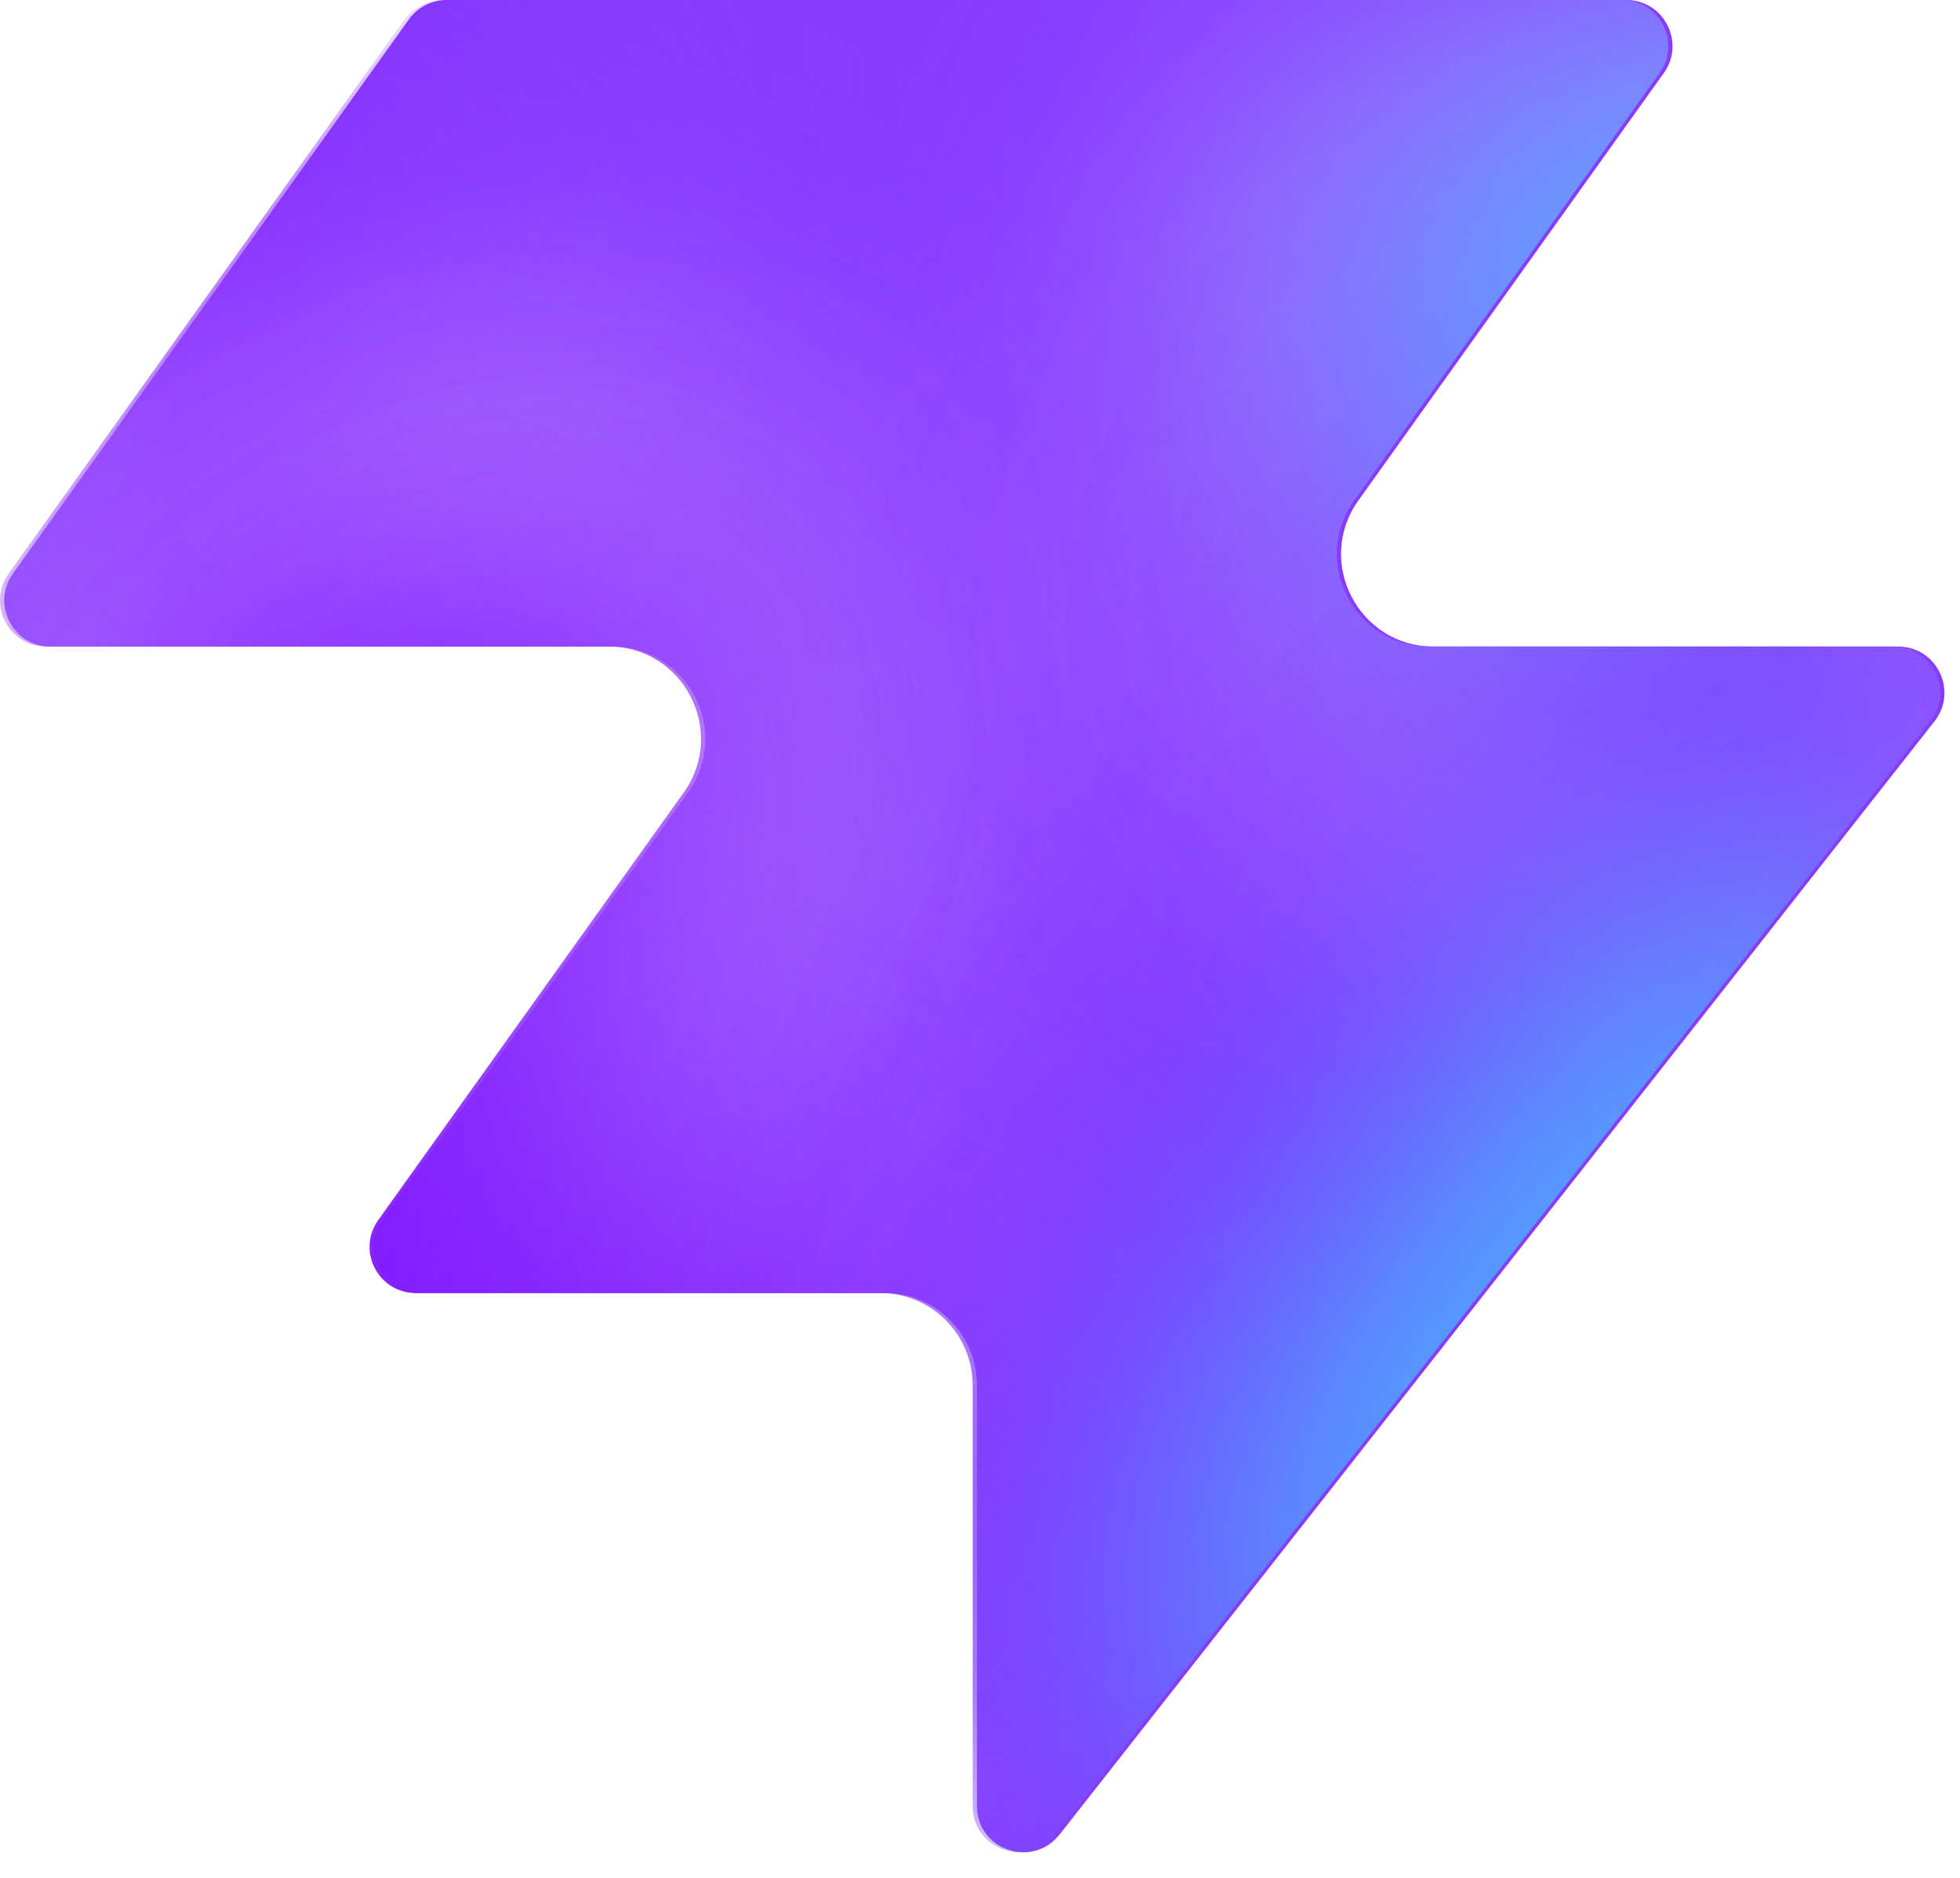
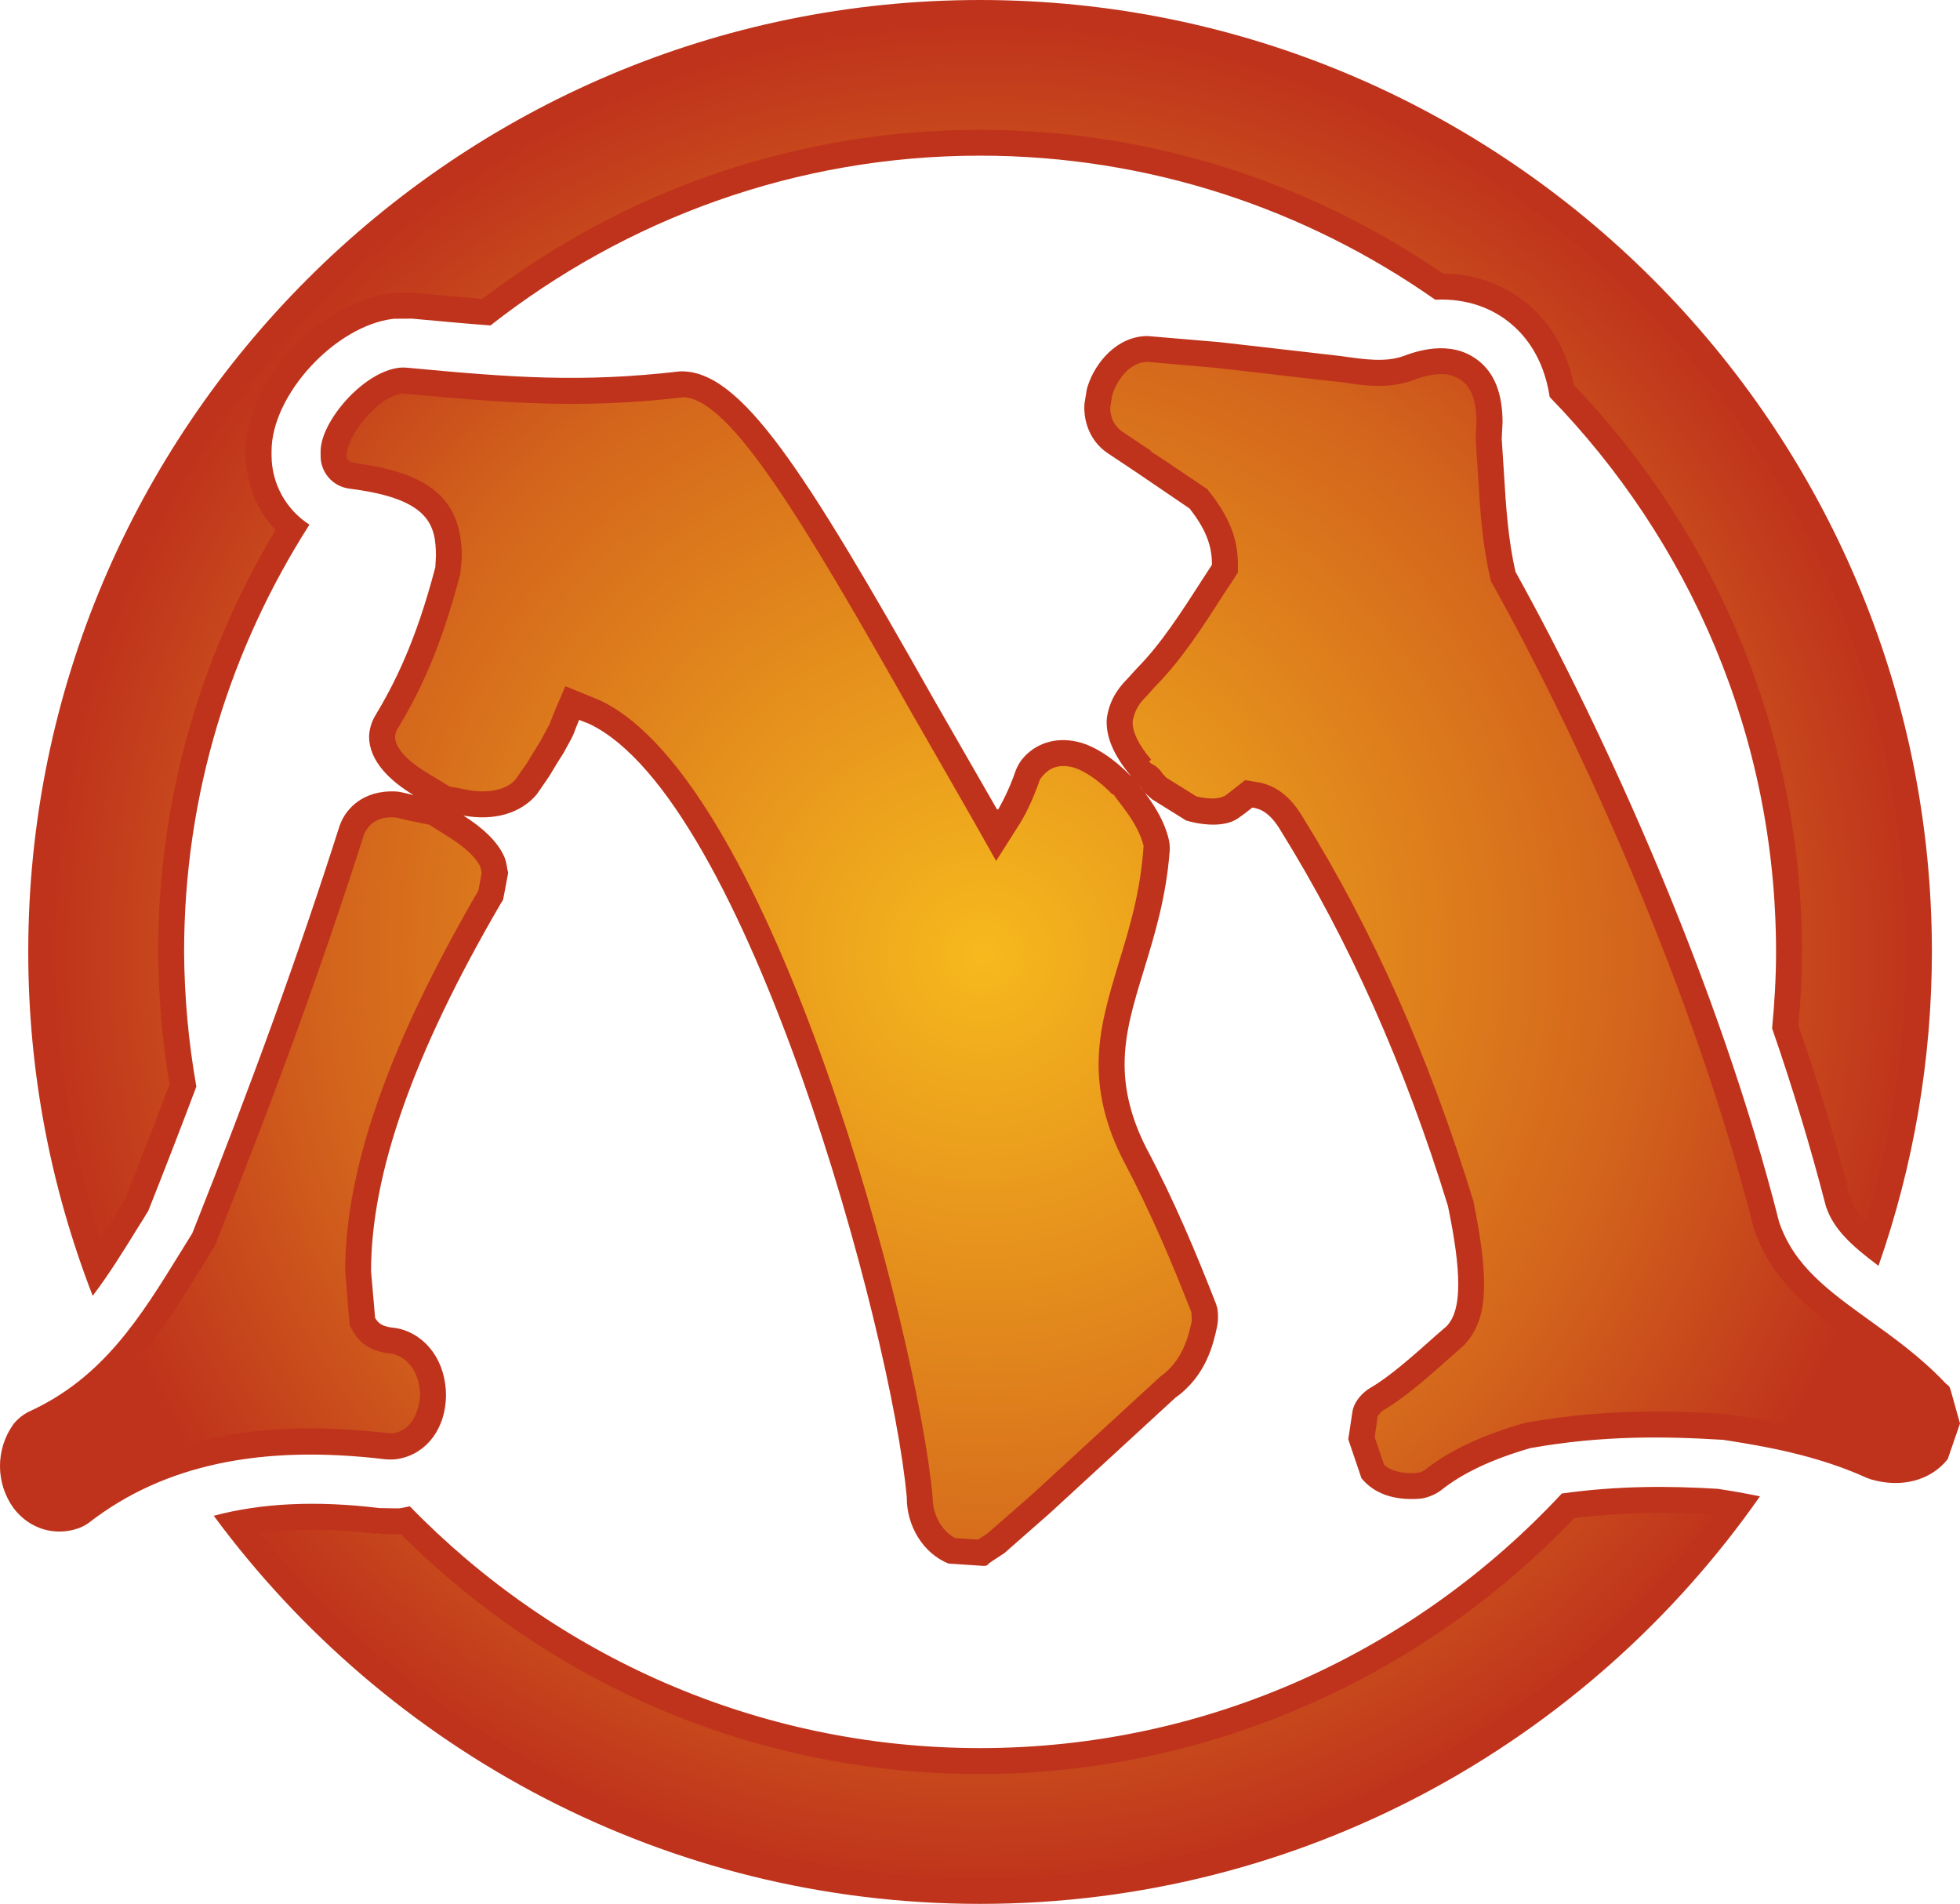
- <svg xmlns="http://www.w3.org/2000/svg" width="48" height="46" fill="none" viewBox="0 0 48 46">
-   <path fill="#863bff" d="M25.946 44.938c-.664.845-2.021.375-2.021-.698V33.937a2.26 2.26 0 0 0-2.262-2.262H10.287c-.92 0-1.456-1.04-.92-1.788l7.48-10.471c1.07-1.497 0-3.578-1.842-3.578H1.237c-.92 0-1.456-1.04-.92-1.788L10.013.474c.214-.297.556-.474.92-.474h28.894c.92 0 1.456 1.04.92 1.788l-7.48 10.471c-1.07 1.498 0 3.579 1.842 3.579h11.377c.943 0 1.473 1.088.89 1.83L25.947 44.94z" style="fill:#863bff;fill:color(display-p3 .525 .23 1);fill-opacity:1" />
-   <mask id="a" width="48" height="46" x="0" y="0" maskUnits="userSpaceOnUse" style="mask-type:alpha">
-     <path fill="#000" d="M25.842 44.938c-.664.844-2.021.375-2.021-.698V33.937a2.26 2.26 0 0 0-2.262-2.262H10.183c-.92 0-1.456-1.04-.92-1.788l7.48-10.471c1.07-1.498 0-3.579-1.842-3.579H1.133c-.92 0-1.456-1.04-.92-1.787L9.91.473c.214-.297.556-.474.92-.474h28.894c.92 0 1.456 1.04.92 1.788l-7.48 10.471c-1.07 1.498 0 3.578 1.842 3.578h11.377c.943 0 1.473 1.088.89 1.832L25.843 44.94z" style="fill:#000;fill-opacity:1" />
-   </mask>
-   <g mask="url(#a)">
-     <g filter="url(#b)">
-       <ellipse cx="5.508" cy="14.704" fill="#ede6ff" rx="5.508" ry="14.704" style="fill:#ede6ff;fill:color(display-p3 .927 .903 1);fill-opacity:1" transform="matrix(.00324 1 1 -.00324 -4.47 31.516)" />
-     </g>
-     <g filter="url(#c)">
-       <ellipse cx="10.399" cy="29.851" fill="#ede6ff" rx="10.399" ry="29.851" style="fill:#ede6ff;fill:color(display-p3 .927 .903 1);fill-opacity:1" transform="matrix(.00324 1 1 -.00324 -39.328 7.883)" />
-     </g>
-     <g filter="url(#d)">
-       <ellipse cx="5.508" cy="30.487" fill="#7e14ff" rx="5.508" ry="30.487" style="fill:#7e14ff;fill:color(display-p3 .492 .077 1);fill-opacity:1" transform="rotate(89.814 -25.913 -14.639)scale(1 -1)" />
-     </g>
-     <g filter="url(#e)">
-       <ellipse cx="5.508" cy="30.599" fill="#7e14ff" rx="5.508" ry="30.599" style="fill:#7e14ff;fill:color(display-p3 .492 .077 1);fill-opacity:1" transform="rotate(89.814 -32.644 -3.334)scale(1 -1)" />
-     </g>
-     <g filter="url(#f)">
-       <ellipse cx="5.508" cy="30.599" fill="#7e14ff" rx="5.508" ry="30.599" style="fill:#7e14ff;fill:color(display-p3 .492 .077 1);fill-opacity:1" transform="matrix(.00324 1 1 -.00324 -34.34 30.47)" />
-     </g>
-     <g filter="url(#g)">
-       <ellipse cx="14.072" cy="22.078" fill="#ede6ff" rx="14.072" ry="22.078" style="fill:#ede6ff;fill:color(display-p3 .927 .903 1);fill-opacity:1" transform="rotate(93.35 24.506 48.493)scale(-1 1)" />
-     </g>
-     <g filter="url(#h)">
-       <ellipse cx="3.47" cy="21.501" fill="#7e14ff" rx="3.47" ry="21.501" style="fill:#7e14ff;fill:color(display-p3 .492 .077 1);fill-opacity:1" transform="rotate(89.009 28.708 47.59)scale(-1 1)" />
-     </g>
-     <g filter="url(#i)">
-       <ellipse cx="3.47" cy="21.501" fill="#7e14ff" rx="3.47" ry="21.501" style="fill:#7e14ff;fill:color(display-p3 .492 .077 1);fill-opacity:1" transform="rotate(89.009 28.708 47.59)scale(-1 1)" />
-     </g>
-     <g filter="url(#j)">
-       <ellipse cx=".387" cy="8.972" fill="#7e14ff" rx="4.407" ry="29.108" style="fill:#7e14ff;fill:color(display-p3 .492 .077 1);fill-opacity:1" transform="rotate(39.51 .387 8.972)" />
-     </g>
-     <g filter="url(#k)">
-       <ellipse cx="47.523" cy="-6.092" fill="#7e14ff" rx="4.407" ry="29.108" style="fill:#7e14ff;fill:color(display-p3 .492 .077 1);fill-opacity:1" transform="rotate(37.892 47.523 -6.092)" />
-     </g>
-     <g filter="url(#l)">
-       <ellipse cx="41.412" cy="6.333" fill="#47bfff" rx="5.971" ry="9.665" style="fill:#47bfff;fill:color(display-p3 .28 .748 1);fill-opacity:1" transform="rotate(37.892 41.412 6.333)" />
-     </g>
-     <g filter="url(#m)">
-       <ellipse cx="-1.879" cy="38.332" fill="#7e14ff" rx="4.407" ry="29.108" style="fill:#7e14ff;fill:color(display-p3 .492 .077 1);fill-opacity:1" transform="rotate(37.892 -1.88 38.332)" />
-     </g>
-     <g filter="url(#n)">
-       <ellipse cx="-1.879" cy="38.332" fill="#7e14ff" rx="4.407" ry="29.108" style="fill:#7e14ff;fill:color(display-p3 .492 .077 1);fill-opacity:1" transform="rotate(37.892 -1.88 38.332)" />
-     </g>
-     <g filter="url(#o)">
-       <ellipse cx="35.651" cy="29.907" fill="#7e14ff" rx="4.407" ry="29.108" style="fill:#7e14ff;fill:color(display-p3 .492 .077 1);fill-opacity:1" transform="rotate(37.892 35.651 29.907)" />
-     </g>
-     <g filter="url(#p)">
-       <ellipse cx="38.418" cy="32.4" fill="#47bfff" rx="5.971" ry="15.297" style="fill:#47bfff;fill:color(display-p3 .28 .748 1);fill-opacity:1" transform="rotate(37.892 38.418 32.4)" />
-     </g>
-   </g>
-   <defs>
-     <filter id="b" width="60.045" height="41.654" x="-19.77" y="16.149" color-interpolation-filters="sRGB" filterUnits="userSpaceOnUse">
-       <feFlood flood-opacity="0" result="BackgroundImageFix" />
-       <feBlend in="SourceGraphic" in2="BackgroundImageFix" result="shape" />
-       <feGaussianBlur result="effect1_foregroundBlur_2002_17158" stdDeviation="7.659" />
-     </filter>
-     <filter id="c" width="90.34" height="51.437" x="-54.613" y="-7.533" color-interpolation-filters="sRGB" filterUnits="userSpaceOnUse">
-       <feFlood flood-opacity="0" result="BackgroundImageFix" />
-       <feBlend in="SourceGraphic" in2="BackgroundImageFix" result="shape" />
-       <feGaussianBlur result="effect1_foregroundBlur_2002_17158" stdDeviation="7.659" />
-     </filter>
-     <filter id="d" width="79.355" height="29.4" x="-49.64" y="2.03" color-interpolation-filters="sRGB" filterUnits="userSpaceOnUse">
-       <feFlood flood-opacity="0" result="BackgroundImageFix" />
-       <feBlend in="SourceGraphic" in2="BackgroundImageFix" result="shape" />
-       <feGaussianBlur result="effect1_foregroundBlur_2002_17158" stdDeviation="4.596" />
-     </filter>
-     <filter id="e" width="79.579" height="29.4" x="-45.045" y="20.029" color-interpolation-filters="sRGB" filterUnits="userSpaceOnUse">
-       <feFlood flood-opacity="0" result="BackgroundImageFix" />
-       <feBlend in="SourceGraphic" in2="BackgroundImageFix" result="shape" />
-       <feGaussianBlur result="effect1_foregroundBlur_2002_17158" stdDeviation="4.596" />
-     </filter>
-     <filter id="f" width="79.579" height="29.4" x="-43.513" y="21.178" color-interpolation-filters="sRGB" filterUnits="userSpaceOnUse">
-       <feFlood flood-opacity="0" result="BackgroundImageFix" />
-       <feBlend in="SourceGraphic" in2="BackgroundImageFix" result="shape" />
-       <feGaussianBlur result="effect1_foregroundBlur_2002_17158" stdDeviation="4.596" />
-     </filter>
-     <filter id="g" width="74.749" height="58.852" x="15.756" y="-17.901" color-interpolation-filters="sRGB" filterUnits="userSpaceOnUse">
-       <feFlood flood-opacity="0" result="BackgroundImageFix" />
-       <feBlend in="SourceGraphic" in2="BackgroundImageFix" result="shape" />
-       <feGaussianBlur result="effect1_foregroundBlur_2002_17158" stdDeviation="7.659" />
-     </filter>
-     <filter id="h" width="61.377" height="25.362" x="23.548" y="2.284" color-interpolation-filters="sRGB" filterUnits="userSpaceOnUse">
-       <feFlood flood-opacity="0" result="BackgroundImageFix" />
-       <feBlend in="SourceGraphic" in2="BackgroundImageFix" result="shape" />
-       <feGaussianBlur result="effect1_foregroundBlur_2002_17158" stdDeviation="4.596" />
-     </filter>
-     <filter id="i" width="61.377" height="25.362" x="23.548" y="2.284" color-interpolation-filters="sRGB" filterUnits="userSpaceOnUse">
-       <feFlood flood-opacity="0" result="BackgroundImageFix" />
-       <feBlend in="SourceGraphic" in2="BackgroundImageFix" result="shape" />
-       <feGaussianBlur result="effect1_foregroundBlur_2002_17158" stdDeviation="4.596" />
-     </filter>
-     <filter id="j" width="56.045" height="63.649" x="-27.636" y="-22.853" color-interpolation-filters="sRGB" filterUnits="userSpaceOnUse">
-       <feFlood flood-opacity="0" result="BackgroundImageFix" />
-       <feBlend in="SourceGraphic" in2="BackgroundImageFix" result="shape" />
-       <feGaussianBlur result="effect1_foregroundBlur_2002_17158" stdDeviation="4.596" />
-     </filter>
-     <filter id="k" width="54.814" height="64.646" x="20.116" y="-38.415" color-interpolation-filters="sRGB" filterUnits="userSpaceOnUse">
-       <feFlood flood-opacity="0" result="BackgroundImageFix" />
-       <feBlend in="SourceGraphic" in2="BackgroundImageFix" result="shape" />
-       <feGaussianBlur result="effect1_foregroundBlur_2002_17158" stdDeviation="4.596" />
-     </filter>
-     <filter id="l" width="33.541" height="35.313" x="24.641" y="-11.323" color-interpolation-filters="sRGB" filterUnits="userSpaceOnUse">
-       <feFlood flood-opacity="0" result="BackgroundImageFix" />
-       <feBlend in="SourceGraphic" in2="BackgroundImageFix" result="shape" />
-       <feGaussianBlur result="effect1_foregroundBlur_2002_17158" stdDeviation="4.596" />
-     </filter>
-     <filter id="m" width="54.814" height="64.646" x="-29.286" y="6.009" color-interpolation-filters="sRGB" filterUnits="userSpaceOnUse">
-       <feFlood flood-opacity="0" result="BackgroundImageFix" />
-       <feBlend in="SourceGraphic" in2="BackgroundImageFix" result="shape" />
-       <feGaussianBlur result="effect1_foregroundBlur_2002_17158" stdDeviation="4.596" />
-     </filter>
-     <filter id="n" width="54.814" height="64.646" x="-29.286" y="6.009" color-interpolation-filters="sRGB" filterUnits="userSpaceOnUse">
-       <feFlood flood-opacity="0" result="BackgroundImageFix" />
-       <feBlend in="SourceGraphic" in2="BackgroundImageFix" result="shape" />
-       <feGaussianBlur result="effect1_foregroundBlur_2002_17158" stdDeviation="4.596" />
-     </filter>
-     <filter id="o" width="54.814" height="64.646" x="8.244" y="-2.416" color-interpolation-filters="sRGB" filterUnits="userSpaceOnUse">
-       <feFlood flood-opacity="0" result="BackgroundImageFix" />
-       <feBlend in="SourceGraphic" in2="BackgroundImageFix" result="shape" />
-       <feGaussianBlur result="effect1_foregroundBlur_2002_17158" stdDeviation="4.596" />
-     </filter>
-     <filter id="p" width="39.409" height="43.623" x="18.713" y="10.588" color-interpolation-filters="sRGB" filterUnits="userSpaceOnUse">
-       <feFlood flood-opacity="0" result="BackgroundImageFix" />
-       <feBlend in="SourceGraphic" in2="BackgroundImageFix" result="shape" />
-       <feGaussianBlur result="effect1_foregroundBlur_2002_17158" stdDeviation="4.596" />
-     </filter>
-   </defs>
+ <svg xmlns="http://www.w3.org/2000/svg" width="51.485" height="49.999">
+   <path fill="#bf331c" d="M45.123 39.099c.354.053.729.12 1.108.197-4.521 6.462-12.02 10.703-20.488 10.703-8.244 0-15.57-4.017-20.128-10.192 1.244-.333 2.686-.405 4.358-.202l.498.008c.102-.011.197-.037.293-.056 3.804 3.911 9.107 6.351 14.979 6.351 6.034 0 11.463-2.584 15.283-6.686 1.505-.211 2.858-.198 4.097-.123M3.637 32.215s.178-.28.258-.416c.45-1.132.866-2.208 1.263-3.263a21 21 0 0 1-.322-3.538c0-4.132 1.218-7.976 3.293-11.22a2.16 2.16 0 0 1-.996-1.803v-.128c0-1.484 1.683-3.3 3.209-3.476l.482-.003c.746.069 1.417.131 2.06.179 3.55-2.784 8.01-4.459 12.86-4.459 4.446 0 8.564 1.404 11.956 3.783.865-.042 1.497.248 1.904.562.439.336.945.946 1.103 1.993 3.67 3.772 5.946 8.908 5.946 14.574 0 .677-.04 1.345-.104 2.006a61 61 0 0 1 1.415 4.678c.199.591.652 1.015 1.38 1.558A25 25 0 0 0 50.747 25c0-13.785-11.217-25-25.003-25S.742 11.215.742 25c0 3.183.604 6.226 1.693 9.03.419-.55.799-1.162 1.202-1.815m47.456 4.098c-.647-.68-1.34-1.175-2.01-1.657-1.051-.759-1.96-1.412-2.35-2.565-1.57-6.228-4.6-12.891-6.922-17.07-.194-.831-.253-1.716-.304-2.576 0-.021-.057-.839-.06-.927.003-.078.022-.418.022-.421 0-.775-.218-1.308-.65-1.638-.728-.56-1.65-.221-1.952-.109-.474.17-1.018.09-1.651 0 .027.002-3.181-.365-3.181-.365l-1.89-.16c-.793 0-1.373.685-1.575 1.321a.6.6 0 0 0-.03.128l-.05.304a1 1 0 0 0-.008.141c.008.493.23.927.623 1.188l.783.522 1.358.924c.405.512.589.951.589 1.46v.019l-.245.378c-.563.874-1.09 1.697-1.721 2.336-.032.032-.232.256-.232.256-.178.184-.471.488-.557 1.021a1 1 0 0 0-.011.136c0 .498.259.967.647 1.433-.434-.448-.94-.802-1.412-.911-.577-.136-1.126.042-1.468.474a1.2 1.2 0 0 0-.156.283 6 6 0 0 1-.461 1.022c-.011-.005-.021-.005-.035-.013l-1.662-2.893C21.12 12.336 19.459 9.7 17.86 9.753c-2.59.301-4.428.162-7.16-.096a1 1 0 0 0-.211 0c-.956.109-2.067 1.42-2.067 2.192v.128a.86.86 0 0 0 .74.853l.134.019c1.993.271 2.155.956 2.155 1.758 0 0-.011.181-.016.29-.52 1.979-1.074 3.058-1.594 3.924a1.15 1.15 0 0 0-.146.52c0 .647.552 1.167 1.164 1.537-.16-.032-.32-.085-.463-.093-.89-.04-1.271.485-1.394.714a2 2 0 0 0-.082.189c-1.068 3.351-2.3 6.753-3.868 10.698l-.318.514c-1.045 1.691-2.027 3.287-3.978 4.174a1.2 1.2 0 0 0-.405.33 1.89 1.89 0 0 0 .01 2.209c.417.543 1.09.746 1.722.514.083-.032.197-.093.267-.149 1.953-1.507 4.497-2.048 7.776-1.654.063.005.159.008.224.003.743-.069 1.292-.679 1.358-1.521l.008-.149c0-.881-.49-1.574-1.22-1.761-.043-.011-.086-.016-.131-.024-.338-.029-.432-.128-.512-.264l-.106-1.223c0-2.571 1.116-5.732 3.41-9.662.05-.085.053-.059.07-.155l.113-.599c.005-.035.008-.051.008-.059 0-.019-.011-.016-.021-.083l-.02-.12a1 1 0 0 0-.055-.194c-.173-.413-.594-.791-1.08-1.095.8.146 1.504-.051 1.93-.56l.325-.472.23-.381.147-.231.21-.386a1 1 0 0 0 .052-.112s.136-.352.146-.371l.264.104c4.134 1.963 7.95 15.922 8.343 20.312v.011c0 .749.429 1.457 1.092 1.729l.87.059c.185.013.116-.014.27-.115l.33-.216 1.189-1.044 3.303-3.037c.815-.578 1.002-1.425 1.1-1.88a1.4 1.4 0 0 0 .003-.477l-.011-.029a.6.6 0 0 0-.034-.109c-.501-1.279-1.073-2.659-1.83-4.084-.376-.746-.56-1.462-.56-2.176 0-.826.234-1.59.506-2.477.288-.943.584-1.913.677-3.114.003-.016.003-.04.003-.061a1 1 0 0 0-.021-.235c-.106-.484-.41-.991-.786-1.436.08.08.115.163.208.242l.136.12.89.554c.13.042.669.187 1.119.059l.01-.005q-.003 0-.007.005a.9.9 0 0 0 .3-.155c.11-.075.214-.16.32-.242.203.029.464.128.746.607 1.79 2.877 3.266 6.19 4.393 9.859.182.884.27 1.54.27 2.048 0 .695-.171.961-.302 1.103l-.298.259c-.592.527-1.198 1.068-1.71 1.364-.2.117-.397.335-.456.559l-.013.064-.11.728.347 1.023c.336.405.85.586 1.524.538.173-.011.42-.109.557-.216.572-.458 1.343-.821 2.354-1.114 1.905-.341 3.564-.309 5.062-.218 1.1.168 2.464.405 3.777.999l.109.04c.802.234 1.574.029 2.017-.533l.322-.935-.245-.876c-.041-.136-.047-.091-.147-.194" />
+   <path fill="url(#a)" d="M41.354 39.866c-4.075 4.278-9.747 6.724-15.61 6.724-5.74 0-11.13-2.232-15.213-6.3-.021.002-.048.002-.07.005-.207-.003-.41-.005-.585-.035l.019.021a14 14 0 0 0-1.686-.106q-.724.002-1.38.088c4.608 5.69 11.598 9.054 18.915 9.054 7.558 0 14.688-3.545 19.292-9.539a28 28 0 0 0-1.444-.045 18 18 0 0 0-2.238.133M9.57 21.89c-1.08 3.386-2.317 6.798-3.935 10.845l-.325.527c-1.05 1.7-2.136 3.46-4.275 4.433a.7.7 0 0 0-.128.106 1.2 1.2 0 0 0-.226.703c0 .256.077.506.224.695a.82.82 0 0 0 .649.341c.102 0 .197-.019.379-.102 1.673-1.292 3.708-1.926 6.225-1.926.646 0 1.335.045 2.129.133.407-.038.698-.389.746-.994 0-.557-.277-.986-.73-1.1-.511-.045-.831-.232-1.041-.607l-.073-.126-.016-.149-.106-1.284c0-2.672 1.126-5.914 3.5-10l.085-.458v-.005l-.03-.144c-.095-.234-.394-.52-.812-.783l-.532-.335-.563-.117-.165-.038c-.07-.019-.131-.037-.245-.042-.42-.002-.618.193-.735.427m-.466-9.912c0 .091.062.163.282.192 1.95.267 2.746.975 2.746 2.467l-.04.432c-.54 2.067-1.118 3.194-1.667 4.102a.6.6 0 0 0-.048.168c0 .389.52.765.836.951l.597.365.49.091q.198.038.378.037c.272 0 .65-.062.863-.314l.3-.429.24-.392.123-.2.227-.424.155-.386.264-.618.62.253.299.123c4.544 2.158 8.354 16.657 8.73 20.938 0 .45.24.874.593 1.06l.594.038.245-.155 1.18-1.031 3.365-3.093c.609-.432.745-1.082.83-1.465l-.01-.224c-.49-1.249-1.05-2.597-1.807-4.025-.426-.847-.631-1.66-.631-2.485 0-.921.258-1.766.532-2.677.277-.906.565-1.838.65-3.061-.07-.291-.245-.629-.512-.98l-.07-.096a1 1 0 0 1-.092-.12l-.125-.167-.017.013c-.367-.381-.77-.65-1.073-.722a1 1 0 0 0-.221-.027c-.232 0-.424.091-.61.346-.162.461-.33.834-.517 1.143l-.637 1.004-.578-1.025c-.35-.615-1.657-2.89-1.66-2.896-2.82-4.987-4.76-8.252-5.99-8.255a25 25 0 0 1-2.931.173c-1.417 0-2.818-.125-4.44-.272-.627.069-1.463 1.089-1.463 1.643m20.11-1.593-.051.328c.003.267.117.49.322.626l.78.522-.06-.016c.203.114.565.365 1.347.892l.162.109.063.083c.512.645.74 1.228.74 1.883v.221l-.108.17-.248.375c-.55.858-1.118 1.745-1.81 2.443l-.23.256c-.15.154-.314.33-.37.682 0 .272.157.6.487.991l-.054.05.059.054c.128.059.234.16.304.277l.046.042.034.043.799.498c.099.026.264.056.435.056a.74.74 0 0 0 .322-.074c.072-.054.146-.115.224-.173l.299-.234.293.046c.503.074.902.381 1.22.921 1.822 2.928 3.324 6.297 4.483 10.085.194.961.282 1.635.282 2.182 0 .716-.154 1.217-.541 1.617l-.287.253c-.672.602-1.276 1.129-1.817 1.441a.5.5 0 0 0-.144.152l-.005-.021c-.017.133-.038.317-.08.573l.247.728c.104.096.31.221.715.221l.167-.008a.5.5 0 0 0 .176-.066c.646-.514 1.489-.917 2.66-1.25a19 19 0 0 1 3.397-.293c.637 0 1.24.024 1.887.069 1.27.192 2.632.456 3.979 1.058.15.045.307.069.45.069.314 0 .583-.106.775-.301l.202-.602-.151-.563-.02-.016c-.582-.615-1.23-1.079-1.914-1.574-1.095-.791-2.134-1.537-2.613-2.954-1.556-6.18-4.561-12.784-6.854-16.905l-.048-.08-.021-.096c-.2-.855-.262-1.724-.32-2.701l-.02-.314a16 16 0 0 1-.04-.666l.02-.397c0-.805-.287-1.026-.381-1.098a.87.87 0 0 0-.554-.173c-.31 0-.604.109-.751.166a2.6 2.6 0 0 1-.882.141c-.341 0-.703-.051-1.002-.102-.06 0-.061 0-3.241-.367l-1.83-.16c-.482-.001-.818.506-.93.881M1.424 24.997c0 2.573.405 5.104 1.207 7.546.133-.216.279-.448.429-.692l.202-.301c.424-1.065.818-2.081 1.19-3.077a22 22 0 0 1-.298-3.476c0-3.9 1.065-7.72 3.085-11.076-.504-.528-.79-1.244-.79-2.073 0-1.843 1.93-3.937 3.888-4.155l.552-.003c.642.062 1.225.115 1.782.16 3.804-2.906 8.318-4.44 13.073-4.44 4.354 0 8.55 1.303 12.163 3.775.99.01 1.697.391 2.112.706.482.373 1.093 1.05 1.32 2.214 3.866 4.043 5.995 9.323 5.995 14.894 0 .612-.03 1.244-.094 1.926a56 56 0 0 1 1.367 4.542c.069.202.187.389.402.607a24.3 24.3 0 0 0 1.055-7.075c0-13.41-10.908-24.318-24.321-24.318C12.33.678 1.422 11.586 1.422 24.997" style="fill:url(#a)" />
+   <radialGradient id="a" cx="-694.092" cy="670.559" r="1.364" gradientTransform="matrix(18.0986 0 0 -18.0986 12587.824 12161.172)" gradientUnits="userSpaceOnUse">
+     <stop offset="0" style="stop-color:#f6b91d" />
+     <stop offset=".7" style="stop-color:#d3641c" />
+     <stop offset="1" style="stop-color:#bf331c" />
+   </radialGradient>
</svg>
